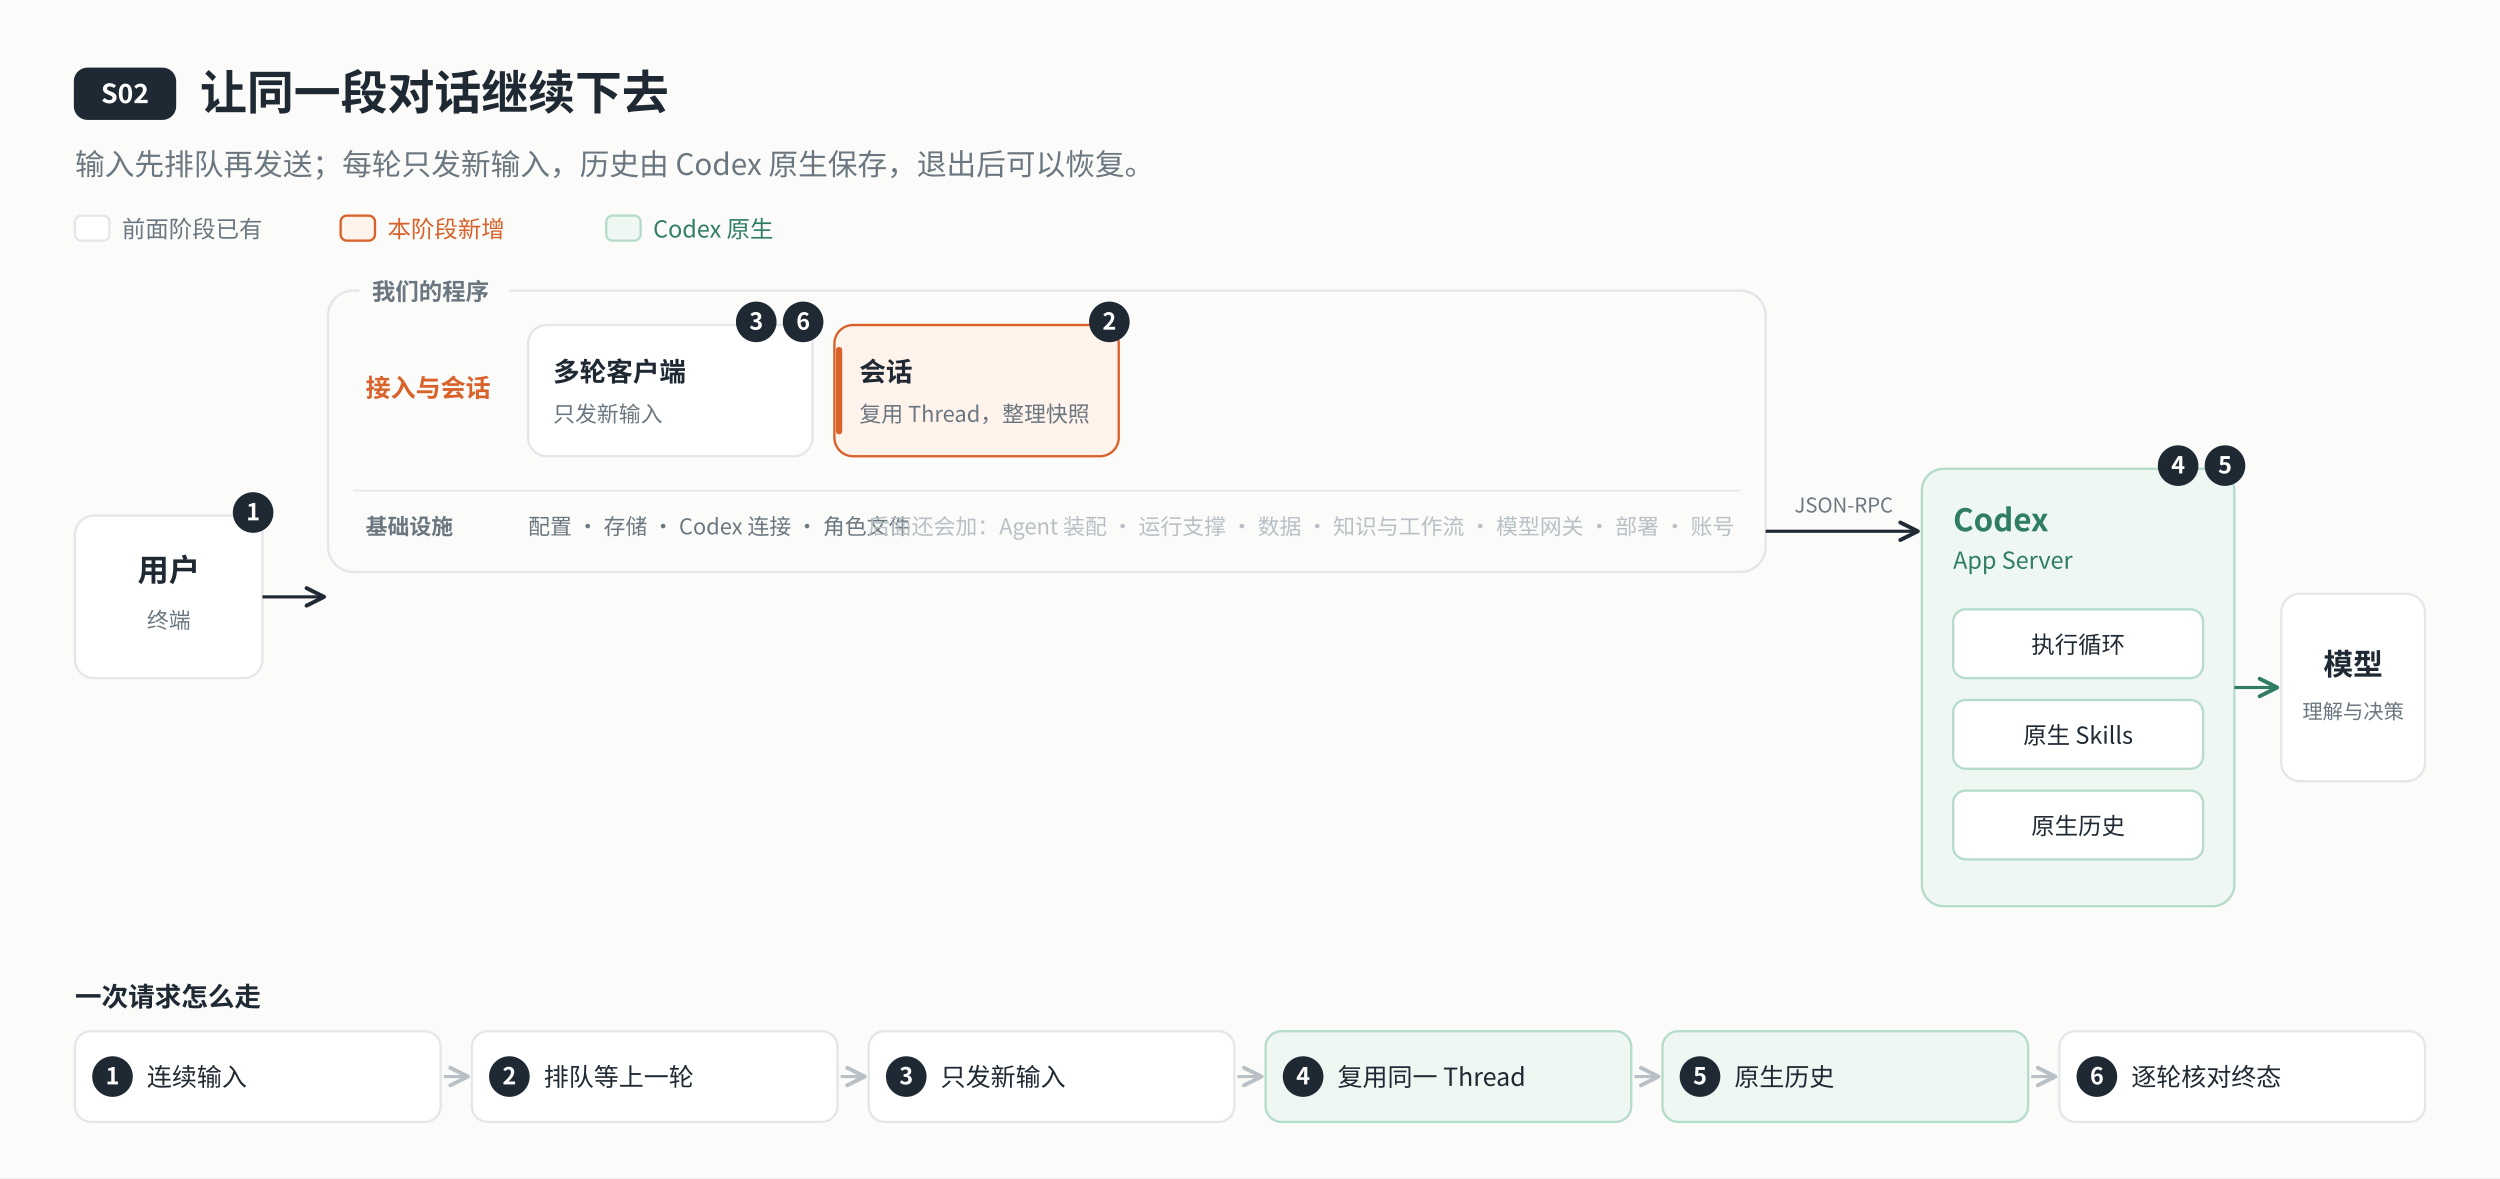
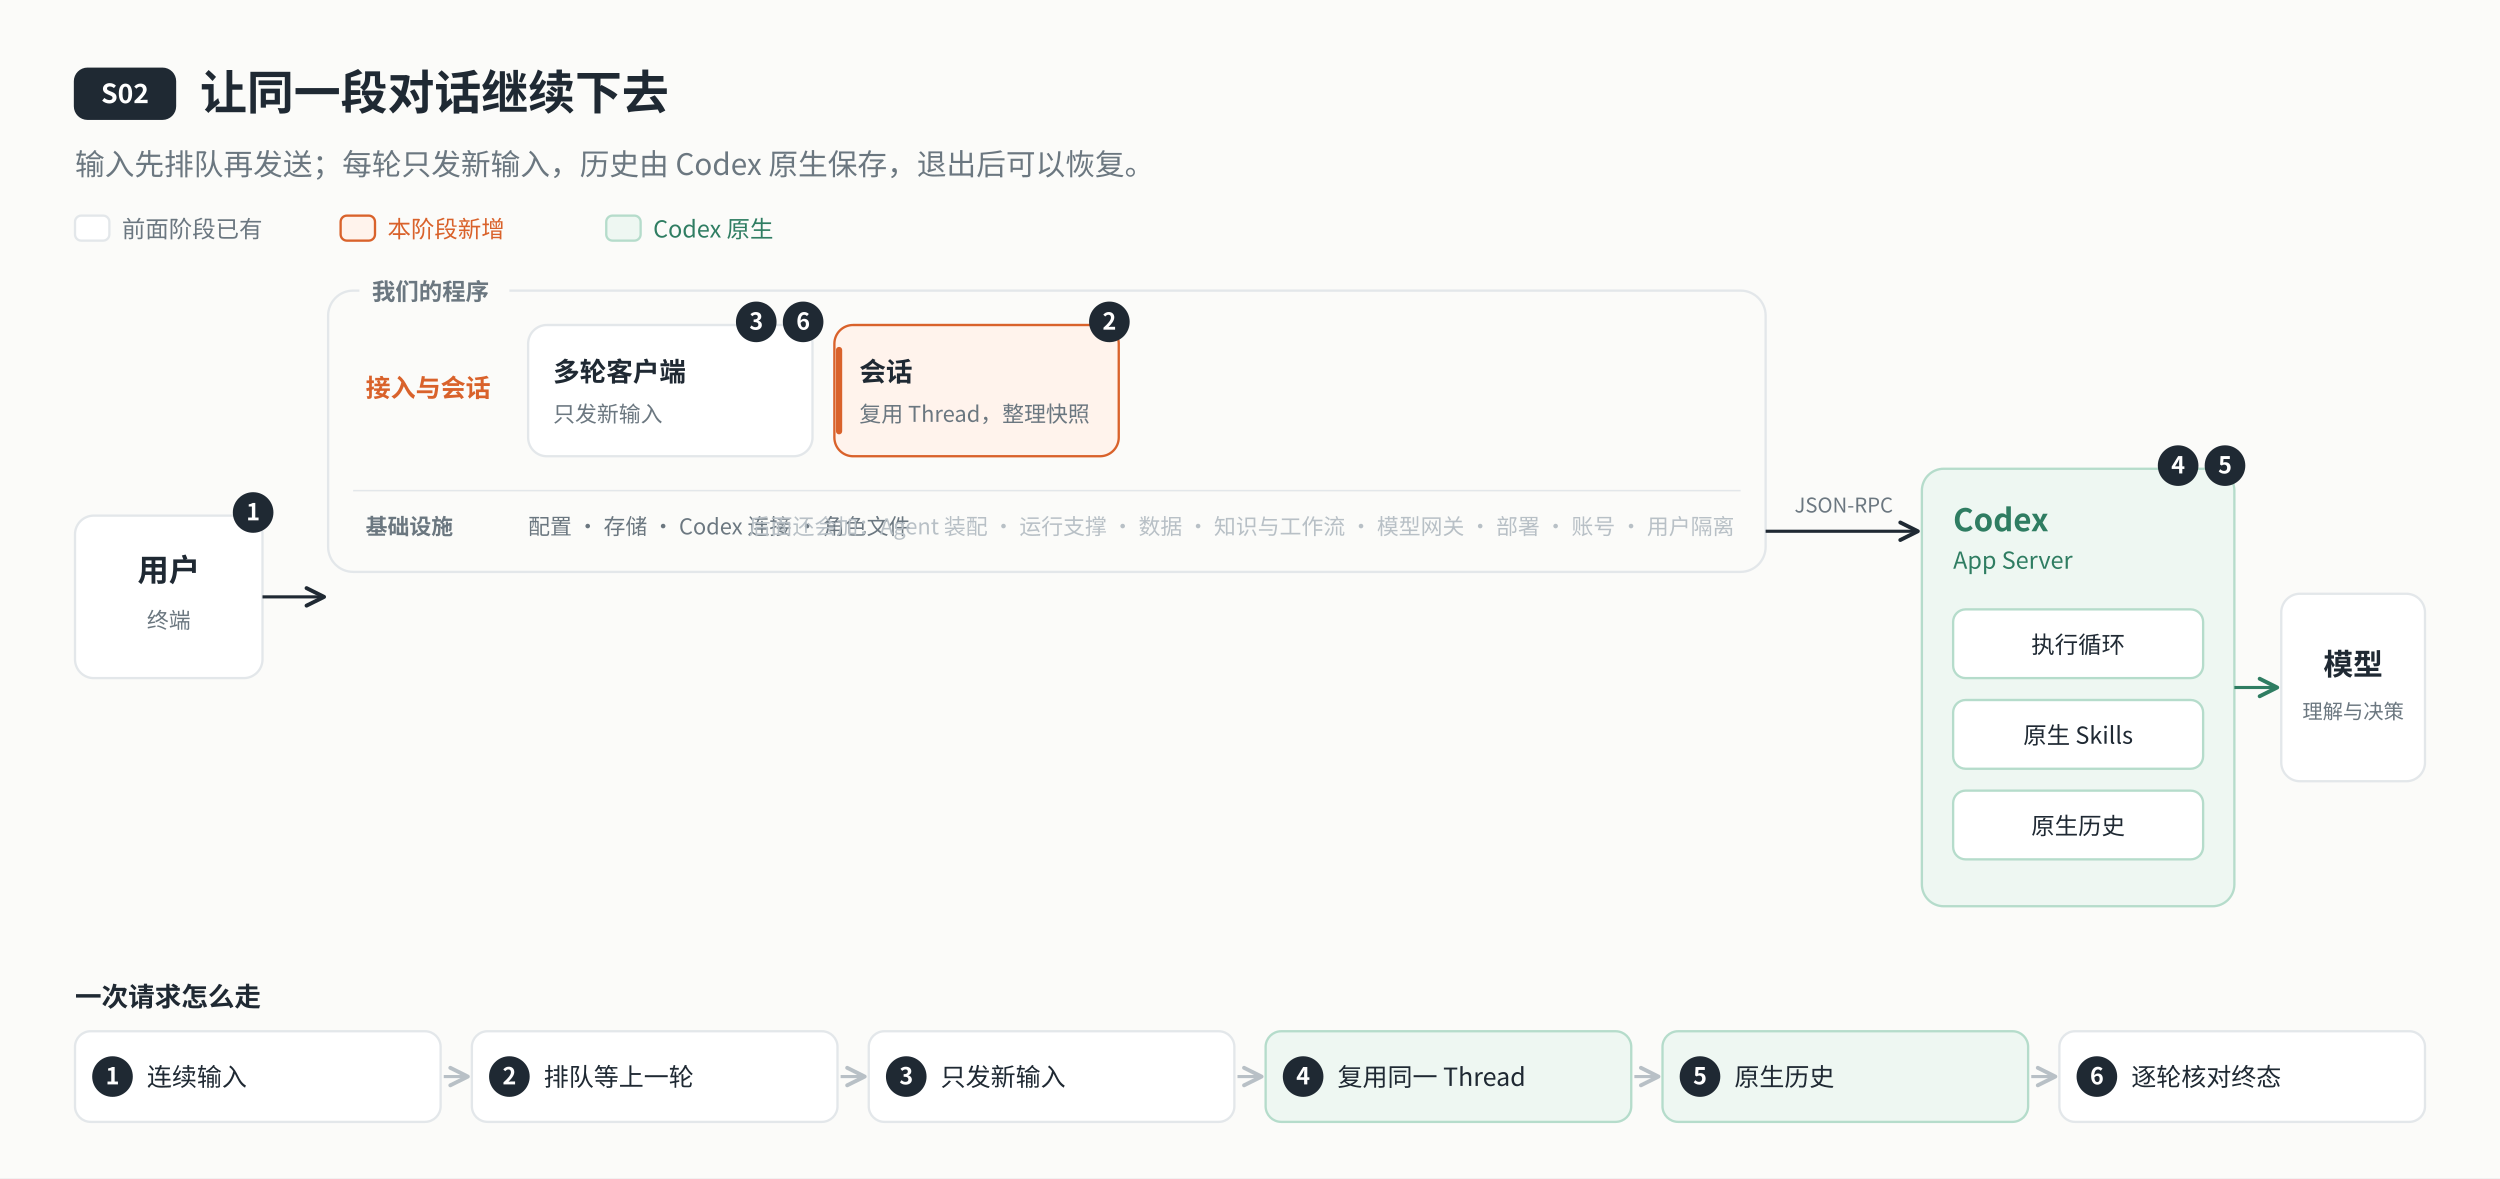
<svg xmlns="http://www.w3.org/2000/svg" width="1600" height="754" viewBox="0 0 1600 754" role="img" aria-labelledby="title desc">
  <defs>
    <marker id="mB8C0C6" viewBox="0 0 10 10" refX="8" refY="5" markerWidth="7" markerHeight="7" orient="auto-start-reverse">
      <path d="M1 1 L9 5 L1 9" fill="none" stroke="#B8C0C6" stroke-width="1.8" stroke-linecap="round" stroke-linejoin="round" />
    </marker>
    <marker id="m1F2933" viewBox="0 0 10 10" refX="8" refY="5" markerWidth="7" markerHeight="7" orient="auto-start-reverse">
      <path d="M1 1 L9 5 L1 9" fill="none" stroke="#1F2933" stroke-width="1.8" stroke-linecap="round" stroke-linejoin="round" />
    </marker>
    <marker id="m2F7D62" viewBox="0 0 10 10" refX="8" refY="5" markerWidth="7" markerHeight="7" orient="auto-start-reverse">
      <path d="M1 1 L9 5 L1 9" fill="none" stroke="#2F7D62" stroke-width="1.8" stroke-linecap="round" stroke-linejoin="round" />
    </marker>
  </defs>
  <g font-family="PingFang SC, Microsoft YaHei, Noto Sans CJK SC, sans-serif">
    <rect x="0" y="0" width="1600" height="754" fill="#FBFBF9" />
    <rect x="48" y="44" width="64" height="32" rx="8" fill="#1F2933" stroke="#1F2933" stroke-width="1.5" />
    <text x="80" y="66" font-size="17" fill="#fff" font-weight="700" text-anchor="middle">S02</text>
    <text x="128" y="70" font-size="30" fill="#1F2933" font-weight="700" text-anchor="start">让同一段对话继续下去</text>
    <text x="48" y="112" font-size="19" fill="#6B7780" font-weight="400" text-anchor="start">输入先排队再发送；每轮只发新输入，历史由 Codex 原生保存，退出后可以恢复。</text>
    <rect x="48" y="138" width="22" height="16" rx="4" fill="#FFFFFF" stroke="#E3E7EA" stroke-width="1.5" />
    <text x="78" y="152" font-size="15" fill="#6B7780" font-weight="400" text-anchor="start">前面阶段已有</text>
    <rect x="218" y="138" width="22" height="16" rx="4" fill="#FFF3EC" stroke="#D9622B" stroke-width="1.5" />
    <text x="248" y="152" font-size="15" fill="#D9622B" font-weight="400" text-anchor="start">本阶段新增</text>
    <rect x="388" y="138" width="22" height="16" rx="4" fill="#EEF7F2" stroke="#B5DCCB" stroke-width="1.5" />
    <text x="418" y="152" font-size="15" fill="#2F7D62" font-weight="400" text-anchor="start">Codex 原生</text>
    <rect x="48" y="330" width="120" height="104" rx="12" fill="#FFFFFF" stroke="#E3E7EA" stroke-width="1.5" />
    <text x="108" y="372" font-size="20" fill="#1F2933" font-weight="600" text-anchor="middle">用户</text>
    <text x="108" y="402" font-size="14" fill="#6B7780" font-weight="400" text-anchor="middle">终端</text>
    <rect x="210" y="186" width="920" height="180" rx="16" fill="none" stroke="#E3E7EA" stroke-width="1.5" />
    <rect x="230" y="175" width="96" height="22" fill="#FBFBF9" />
    <text x="238" y="192" font-size="15" fill="#6B7780" font-weight="600" text-anchor="start">我们的程序</text>
    <text x="234" y="254" font-size="16" fill="#D9622B" font-weight="600" text-anchor="start">接入与会话</text>
    <rect x="338" y="208" width="182" height="84" rx="12" fill="#FFFFFF" stroke="#E3E7EA" stroke-width="1.5" />
    <text x="354" y="244" font-size="17" fill="#1F2933" font-weight="600" text-anchor="start">多轮客户端</text>
    <text x="354" y="270" font-size="14" fill="#6B7780" font-weight="400" text-anchor="start">只发新输入</text>
    <rect x="534" y="208" width="182" height="84" rx="12" fill="#FFF3EC" stroke="#D9622B" stroke-width="1.5" />
    <rect x="535" y="222" width="4" height="56" rx="2" fill="#D9622B" />
    <text x="550" y="244" font-size="17" fill="#1F2933" font-weight="600" text-anchor="start">会话</text>
    <text x="550" y="270" font-size="14" fill="#6B7780" font-weight="400" text-anchor="start">复用 Thread，整理快照</text>
    <line x1="226" y1="314" x2="1114" y2="314" stroke="#E3E7EA" stroke-width="1" />
    <text x="234" y="342" font-size="14" fill="#6B7780" font-weight="600" text-anchor="start">基础设施</text>
    <text x="338" y="342" font-size="14" fill="#6B7780" font-weight="400" text-anchor="start">配置 · 存储 · Codex 连接 · 角色文件</text>
-     <text x="1110" y="342" font-size="14" fill="#B8C0C6" font-weight="400" text-anchor="end">后面还会加：Agent 装配 · 运行支撑 · 数据 · 知识与工作流 · 模型网关 · 部署 · 账号</text>
+     <text x="1110" y="342" font-size="14" fill="#B8C0C6" font-weight="400" text-anchor="end">后面还会加：Agent 装配 · 运行支撑 · 数据 · 知识与工作流 · 模型网关 · 部署 · 账号 · 用户隔离</text>
    <rect x="1230" y="300" width="200" height="280" rx="14" fill="#EEF7F2" stroke="#B5DCCB" stroke-width="1.5" />
    <text x="1250" y="340" font-size="20" fill="#2F7D62" font-weight="700" text-anchor="start">Codex</text>
    <text x="1250" y="364" font-size="15" fill="#2F7D62" font-weight="400" text-anchor="start">App Server</text>
    <rect x="1250" y="390" width="160" height="44" rx="8" fill="#FFFFFF" stroke="#B5DCCB" stroke-width="1.5" />
    <text x="1330" y="418" font-size="15" fill="#1F2933" font-weight="500" text-anchor="middle">执行循环</text>
    <rect x="1250" y="448" width="160" height="44" rx="8" fill="#FFFFFF" stroke="#B5DCCB" stroke-width="1.5" />
    <text x="1330" y="476" font-size="15" fill="#1F2933" font-weight="500" text-anchor="middle">原生 Skills</text>
    <rect x="1250" y="506" width="160" height="44" rx="8" fill="#FFFFFF" stroke="#B5DCCB" stroke-width="1.5" />
    <text x="1330" y="534" font-size="15" fill="#1F2933" font-weight="500" text-anchor="middle">原生历史</text>
    <rect x="1460" y="380" width="92" height="120" rx="12" fill="#FFFFFF" stroke="#E3E7EA" stroke-width="1.5" />
    <text x="1506" y="432" font-size="19" fill="#1F2933" font-weight="600" text-anchor="middle">模型</text>
    <text x="1506" y="460" font-size="13" fill="#6B7780" font-weight="400" text-anchor="middle">理解与决策</text>
    <path d="M168,382 L206,382" fill="none" stroke="#1F2933" stroke-width="2" marker-end="url(#m1F2933)" />
    <path d="M1130,340 L1226,340" fill="none" stroke="#1F2933" stroke-width="2" marker-end="url(#m1F2933)" />
    <text x="1180" y="328" font-size="13" fill="#6B7780" font-weight="500" text-anchor="middle">JSON-RPC</text>
    <path d="M1430,440 L1456,440" fill="none" stroke="#2F7D62" stroke-width="2" marker-end="url(#m2F7D62)" />
    <circle cx="162" cy="328" r="13" fill="#1F2933" />
    <text x="162" y="333" font-size="15" fill="#fff" font-weight="700" text-anchor="middle">1</text>
    <circle cx="710" cy="206" r="13" fill="#1F2933" />
    <text x="710" y="211" font-size="15" fill="#fff" font-weight="700" text-anchor="middle">2</text>
    <circle cx="484" cy="206" r="13" fill="#1F2933" />
    <text x="484" y="211" font-size="15" fill="#fff" font-weight="700" text-anchor="middle">3</text>
    <circle cx="514" cy="206" r="13" fill="#1F2933" />
    <text x="514" y="211" font-size="15" fill="#fff" font-weight="700" text-anchor="middle">6</text>
    <circle cx="1394" cy="298" r="13" fill="#1F2933" />
    <text x="1394" y="303" font-size="15" fill="#fff" font-weight="700" text-anchor="middle">4</text>
    <circle cx="1424" cy="298" r="13" fill="#1F2933" />
    <text x="1424" y="303" font-size="15" fill="#fff" font-weight="700" text-anchor="middle">5</text>
    <text x="48" y="644" font-size="17" fill="#1F2933" font-weight="700" text-anchor="start">一次请求怎么走</text>
    <rect x="48" y="660" width="234" height="58" rx="10" fill="#FFFFFF" stroke="#E3E7EA" stroke-width="1.5" />
    <circle cx="72" cy="689" r="13" fill="#1F2933" />
    <text x="72" y="694" font-size="15" fill="#fff" font-weight="700" text-anchor="middle">1</text>
    <text x="94" y="695" font-size="16" fill="#1F2933" font-weight="500" text-anchor="start">连续输入</text>
    <path d="M284,689 L298,689" fill="none" stroke="#B8C0C6" stroke-width="2" marker-end="url(#mB8C0C6)" />
    <rect x="302" y="660" width="234" height="58" rx="10" fill="#FFFFFF" stroke="#E3E7EA" stroke-width="1.5" />
    <circle cx="326" cy="689" r="13" fill="#1F2933" />
    <text x="326" y="694" font-size="15" fill="#fff" font-weight="700" text-anchor="middle">2</text>
    <text x="348" y="695" font-size="16" fill="#1F2933" font-weight="500" text-anchor="start">排队等上一轮</text>
    <path d="M538,689 L552,689" fill="none" stroke="#B8C0C6" stroke-width="2" marker-end="url(#mB8C0C6)" />
    <rect x="556" y="660" width="234" height="58" rx="10" fill="#FFFFFF" stroke="#E3E7EA" stroke-width="1.5" />
    <circle cx="580" cy="689" r="13" fill="#1F2933" />
    <text x="580" y="694" font-size="15" fill="#fff" font-weight="700" text-anchor="middle">3</text>
    <text x="602" y="695" font-size="16" fill="#1F2933" font-weight="500" text-anchor="start">只发新输入</text>
    <path d="M792,689 L806,689" fill="none" stroke="#B8C0C6" stroke-width="2" marker-end="url(#mB8C0C6)" />
    <rect x="810" y="660" width="234" height="58" rx="10" fill="#EEF7F2" stroke="#B5DCCB" stroke-width="1.5" />
    <circle cx="834" cy="689" r="13" fill="#1F2933" />
    <text x="834" y="694" font-size="15" fill="#fff" font-weight="700" text-anchor="middle">4</text>
    <text x="856" y="695" font-size="16" fill="#1F2933" font-weight="500" text-anchor="start">复用同一 Thread</text>
    <path d="M1046,689 L1060,689" fill="none" stroke="#B8C0C6" stroke-width="2" marker-end="url(#mB8C0C6)" />
    <rect x="1064" y="660" width="234" height="58" rx="10" fill="#EEF7F2" stroke="#B5DCCB" stroke-width="1.5" />
    <circle cx="1088" cy="689" r="13" fill="#1F2933" />
    <text x="1088" y="694" font-size="15" fill="#fff" font-weight="700" text-anchor="middle">5</text>
    <text x="1110" y="695" font-size="16" fill="#1F2933" font-weight="500" text-anchor="start">原生历史</text>
    <path d="M1300,689 L1314,689" fill="none" stroke="#B8C0C6" stroke-width="2" marker-end="url(#mB8C0C6)" />
    <rect x="1318" y="660" width="234" height="58" rx="10" fill="#FFFFFF" stroke="#E3E7EA" stroke-width="1.5" />
    <circle cx="1342" cy="689" r="13" fill="#1F2933" />
    <text x="1342" y="694" font-size="15" fill="#fff" font-weight="700" text-anchor="middle">6</text>
    <text x="1364" y="695" font-size="16" fill="#1F2933" font-weight="500" text-anchor="start">逐轮核对终态</text>
  </g>
</svg>
